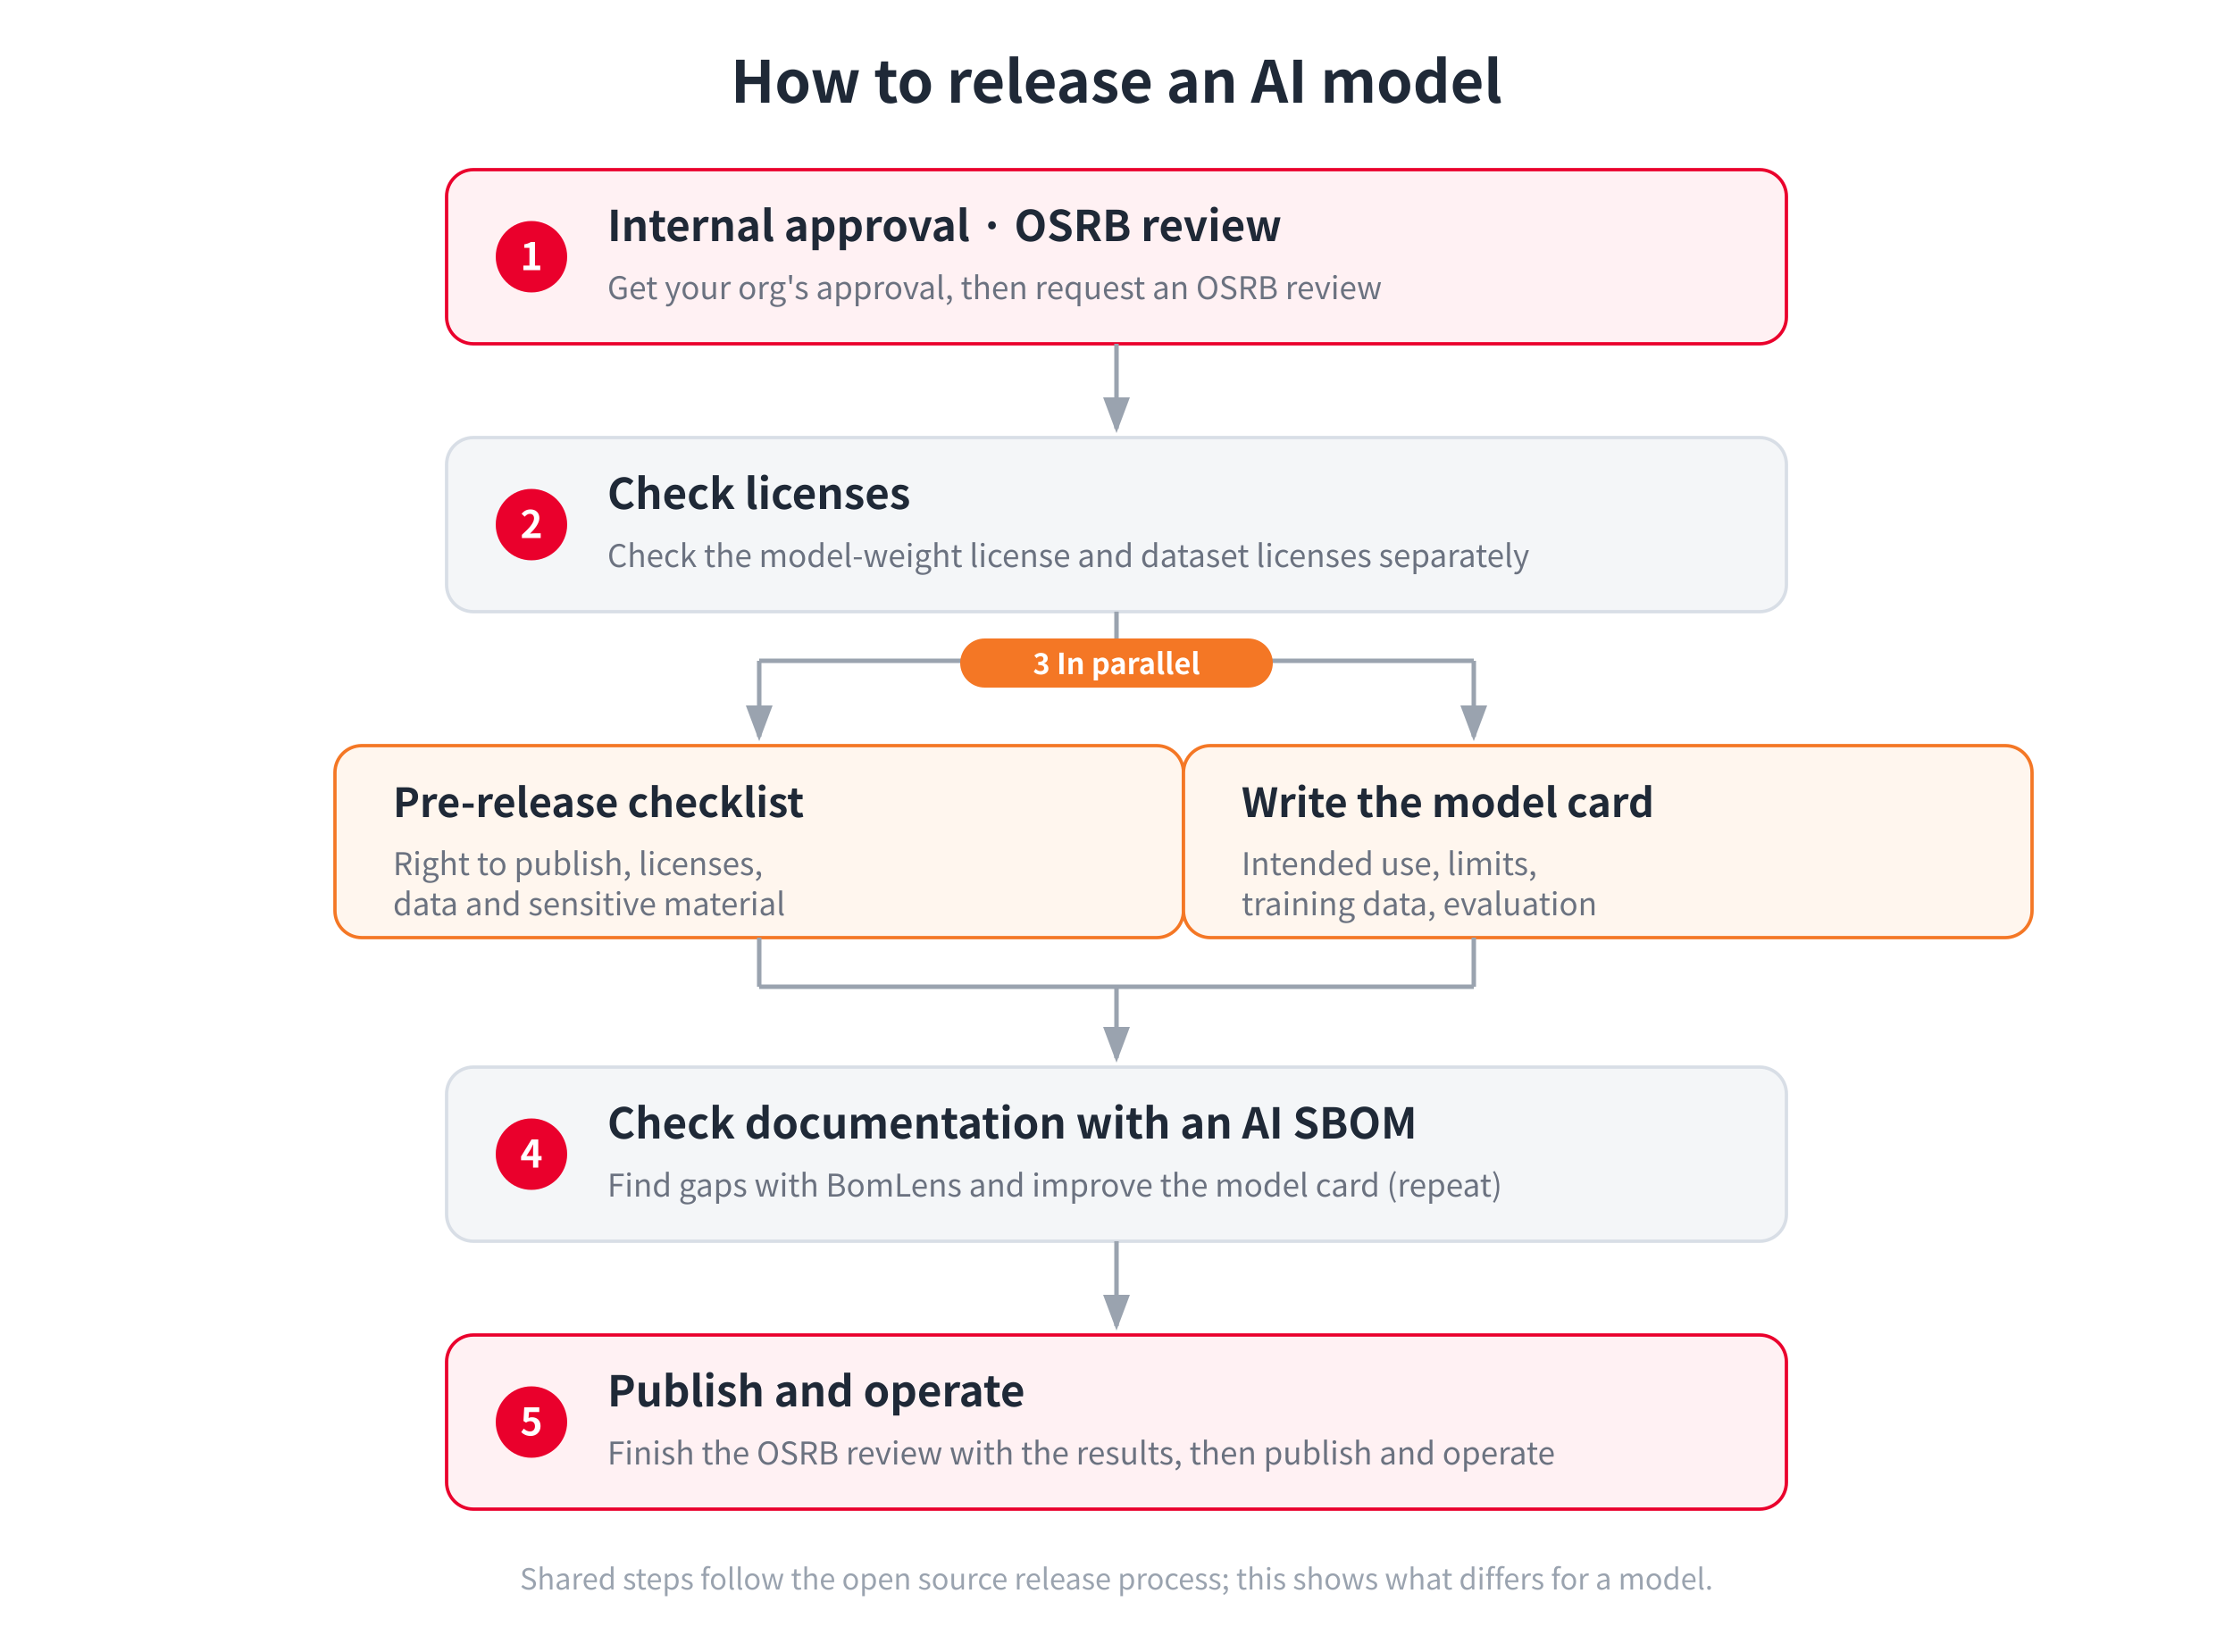
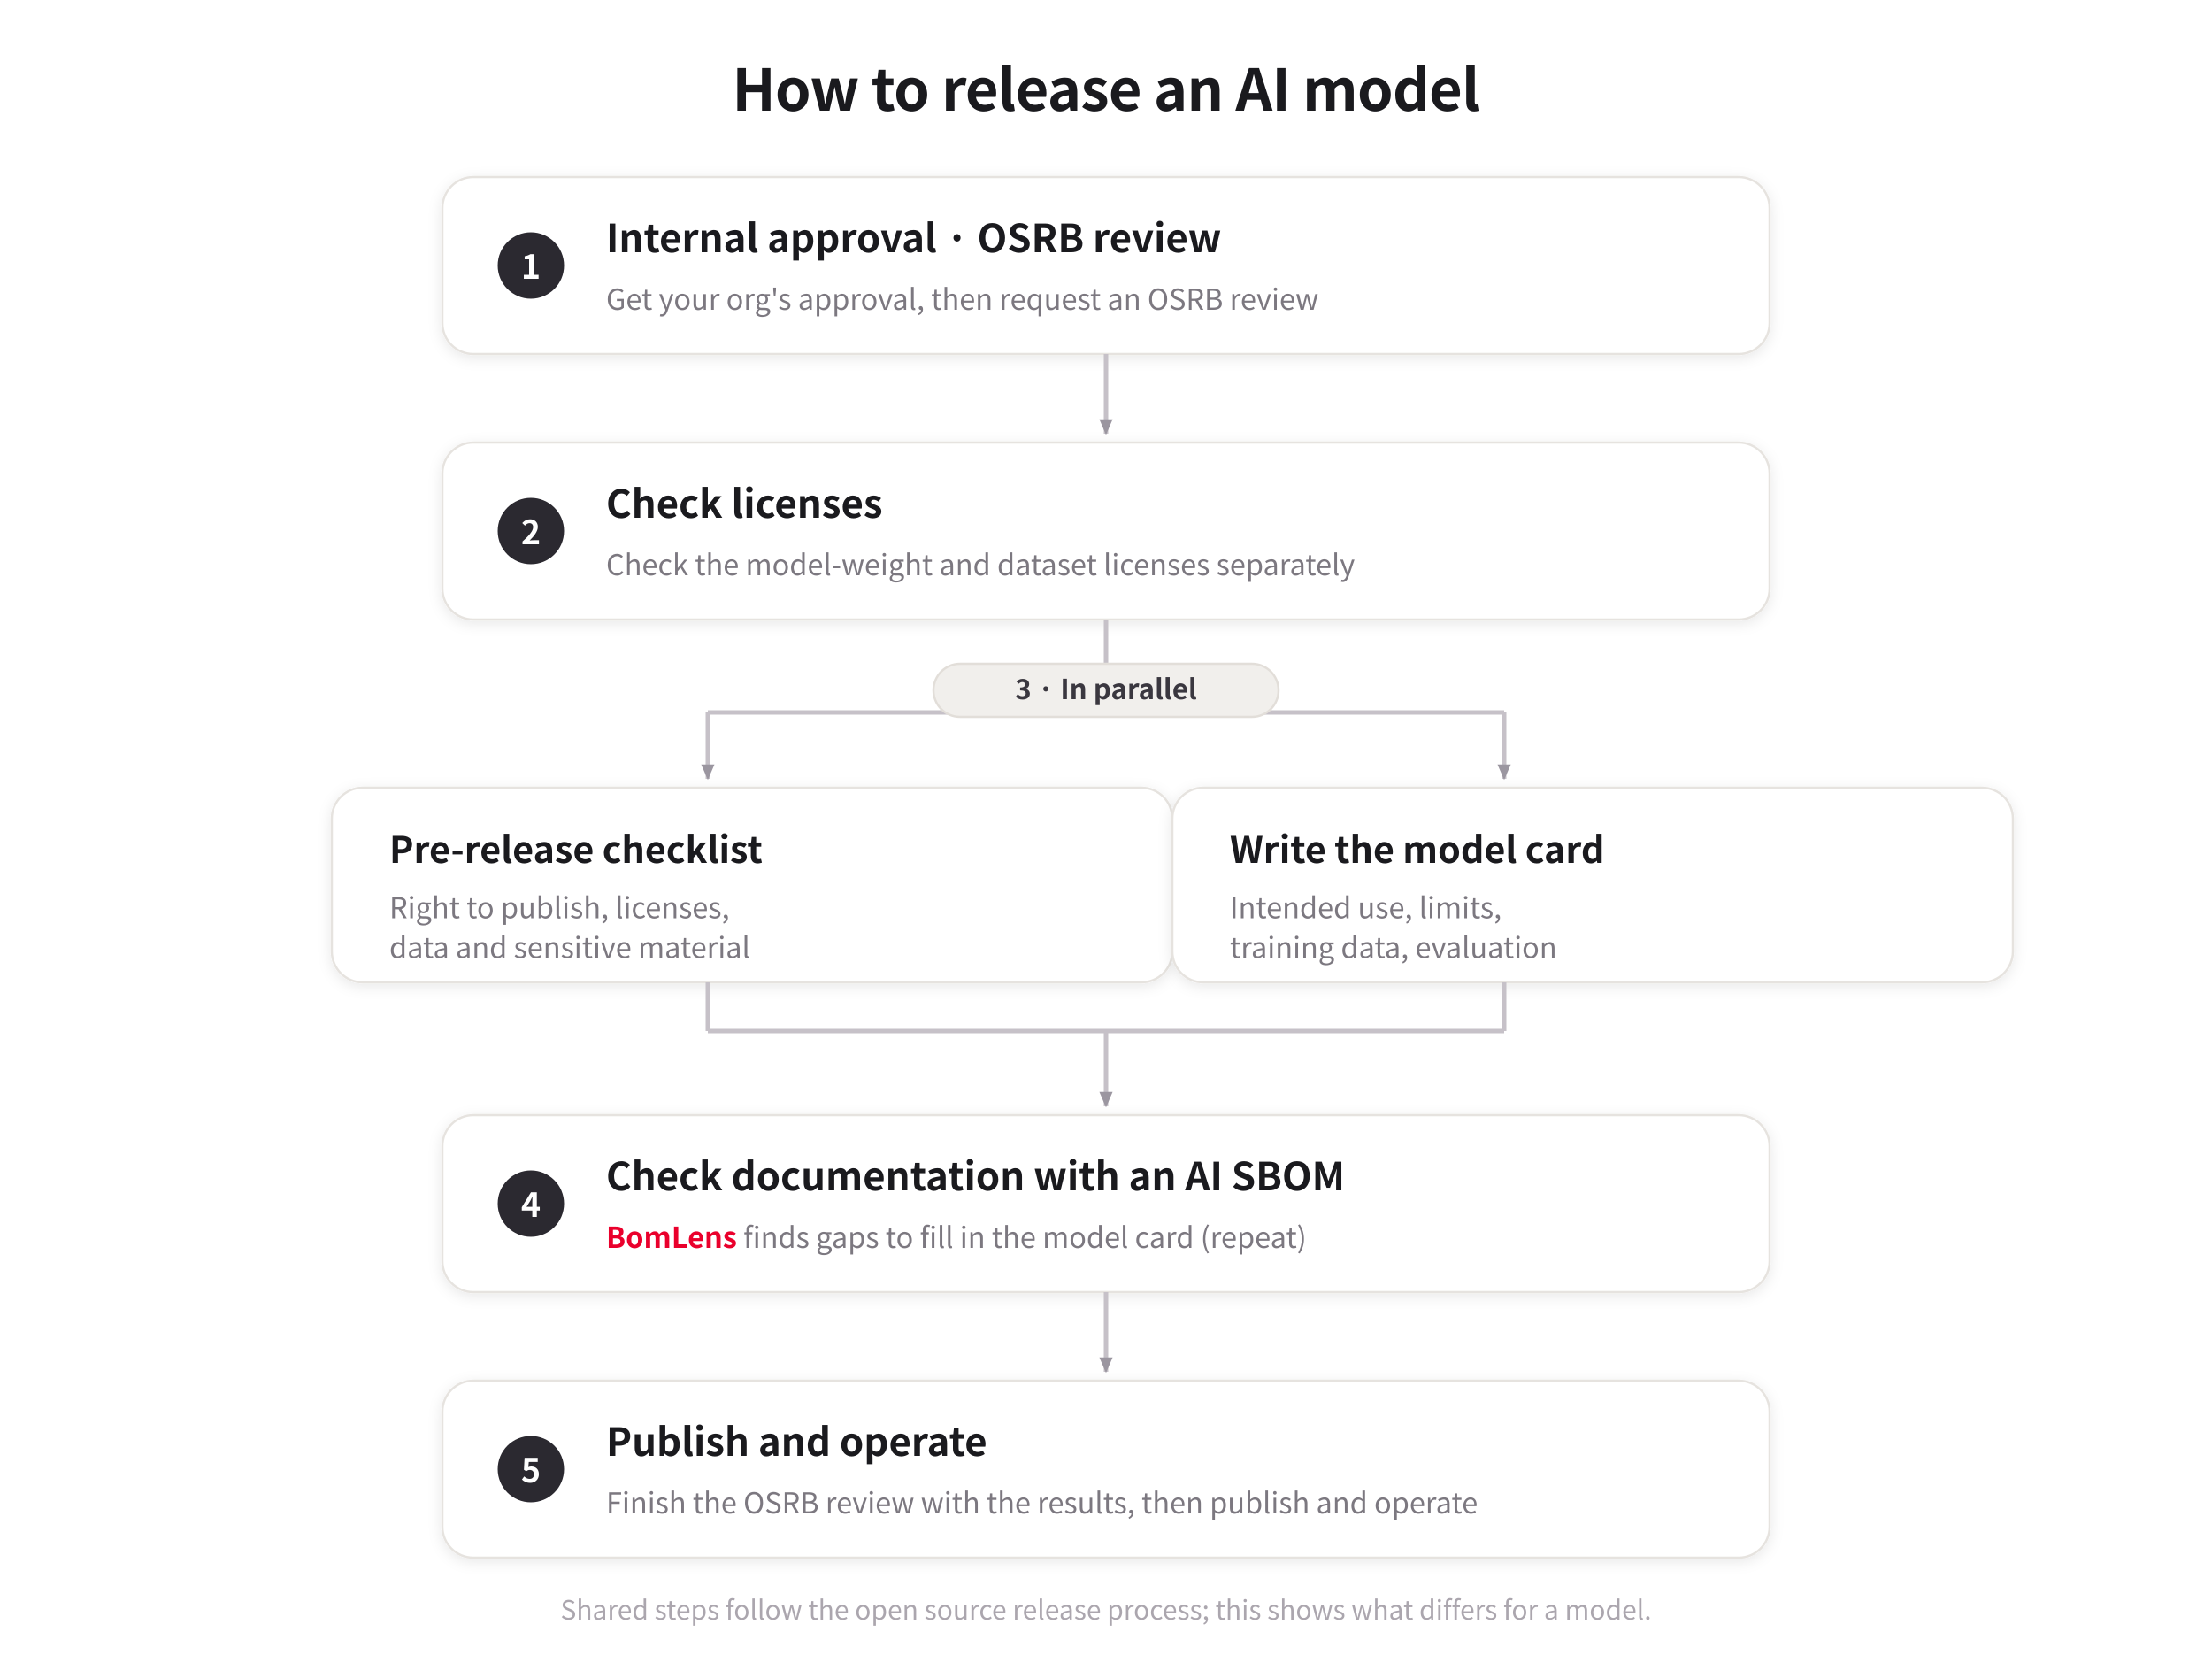
- <svg xmlns="http://www.w3.org/2000/svg" width="1000" height="740" viewBox="0 0 1000 740" font-family="'Apple SD Gothic Neo','Noto Sans CJK KR','Malgun Gothic',sans-serif">
+ <svg xmlns="http://www.w3.org/2000/svg" width="1000" height="748" viewBox="0 0 1000 748" font-family="'Apple SD Gothic Neo','Noto Sans CJK KR','Malgun Gothic',sans-serif">
  <defs>
-     <marker id="arr" markerWidth="10" markerHeight="10" refX="7" refY="3" orient="auto" markerUnits="strokeWidth">
-       <path d="M0,0 L8,3 L0,6 Z" fill="#9AA3AF" />
+     <filter id="c1" x="-15%" y="-40%" width="130%" height="200%">
+       <feDropShadow dx="0" dy="1.5" stdDeviation="3" flood-color="#111014" flood-opacity="0.09" />
+     </filter>
+     <marker id="ar" markerWidth="9" markerHeight="9" refX="6.5" refY="3" orient="auto" markerUnits="userSpaceOnUse">
+       <path d="M0,0 L7,3 L0,6 Z" fill="#9B96A0" />
    </marker>
  </defs>
-   <rect x="0" y="0" width="1000" height="740" fill="#ffffff" />
-   <text x="500" y="46" text-anchor="middle" font-size="26" font-weight="bold" fill="#1F2937">How to release an AI model</text>
-   <rect x="200" y="76" width="600" height="78" rx="12" fill="#FFF1F3" stroke="#EA002C" stroke-width="1.5" />
-   <circle cx="238" cy="115" r="16" fill="#EA002C" />
-   <text x="238" y="121" text-anchor="middle" font-size="17" font-weight="bold" fill="#ffffff">1</text>
-   <text x="272" y="108" font-size="19" font-weight="bold" fill="#1F2937">Internal approval · OSRB review</text>
-   <text x="272" y="134" font-size="14" fill="#6B7280">Get your org's approval, then request an OSRB review</text>
-   <line x1="500" y1="154" x2="500" y2="192" stroke="#9AA3AF" stroke-width="2" marker-end="url(#arr)" />
-   <rect x="200" y="196" width="600" height="78" rx="12" fill="#F4F6F8" stroke="#D8DEE6" stroke-width="1.5" />
-   <circle cx="238" cy="235" r="16" fill="#EA002C" />
-   <text x="238" y="241" text-anchor="middle" font-size="17" font-weight="bold" fill="#ffffff">2</text>
-   <text x="272" y="228" font-size="19" font-weight="bold" fill="#1F2937">Check licenses</text>
-   <text x="272" y="254" font-size="14" fill="#6B7280">Check the model-weight license and dataset licenses separately</text>
-   <line x1="500" y1="274" x2="500" y2="296" stroke="#9AA3AF" stroke-width="2" />
-   <path d="M340,296 L660,296" stroke="#9AA3AF" stroke-width="2" fill="none" />
-   <line x1="340" y1="296" x2="340" y2="330" stroke="#9AA3AF" stroke-width="2" marker-end="url(#arr)" />
-   <line x1="660" y1="296" x2="660" y2="330" stroke="#9AA3AF" stroke-width="2" marker-end="url(#arr)" />
-   <rect x="430" y="286" width="140" height="22" rx="11" fill="#F47725" />
-   <text x="500" y="302" text-anchor="middle" font-size="13" font-weight="bold" fill="#ffffff">3  In parallel</text>
-   <rect x="150" y="334" width="380" height="86" rx="12" fill="#FFF6EE" stroke="#F47725" stroke-width="1.5" />
-   <text x="176" y="366" font-size="18" font-weight="bold" fill="#1F2937">Pre-release checklist</text>
-   <text x="176" y="392" font-size="14" fill="#6B7280">Right to publish, licenses,</text>
-   <text x="176" y="410" font-size="14" fill="#6B7280">data and sensitive material</text>
-   <rect x="530" y="334" width="380" height="86" rx="12" fill="#FFF6EE" stroke="#F47725" stroke-width="1.5" />
-   <text x="556" y="366" font-size="18" font-weight="bold" fill="#1F2937">Write the model card</text>
-   <text x="556" y="392" font-size="14" fill="#6B7280">Intended use, limits,</text>
-   <text x="556" y="410" font-size="14" fill="#6B7280">training data, evaluation</text>
-   <line x1="340" y1="420" x2="340" y2="442" stroke="#9AA3AF" stroke-width="2" />
-   <line x1="660" y1="420" x2="660" y2="442" stroke="#9AA3AF" stroke-width="2" />
-   <path d="M340,442 L660,442" stroke="#9AA3AF" stroke-width="2" fill="none" />
-   <line x1="500" y1="442" x2="500" y2="474" stroke="#9AA3AF" stroke-width="2" marker-end="url(#arr)" />
-   <rect x="200" y="478" width="600" height="78" rx="12" fill="#F4F6F8" stroke="#D8DEE6" stroke-width="1.5" />
-   <circle cx="238" cy="517" r="16" fill="#EA002C" />
-   <text x="238" y="523" text-anchor="middle" font-size="17" font-weight="bold" fill="#ffffff">4</text>
-   <text x="272" y="510" font-size="19" font-weight="bold" fill="#1F2937">Check documentation with an AI SBOM</text>
-   <text x="272" y="536" font-size="14" fill="#6B7280">Find gaps with BomLens and improve the model card (repeat)</text>
-   <line x1="500" y1="556" x2="500" y2="594" stroke="#9AA3AF" stroke-width="2" marker-end="url(#arr)" />
-   <rect x="200" y="598" width="600" height="78" rx="12" fill="#FFF1F3" stroke="#EA002C" stroke-width="1.5" />
-   <circle cx="238" cy="637" r="16" fill="#EA002C" />
-   <text x="238" y="643" text-anchor="middle" font-size="17" font-weight="bold" fill="#ffffff">5</text>
-   <text x="272" y="630" font-size="19" font-weight="bold" fill="#1F2937">Publish and operate</text>
-   <text x="272" y="656" font-size="14" fill="#6B7280">Finish the OSRB review with the results, then publish and operate</text>
-   <text x="500" y="712" text-anchor="middle" font-size="13" fill="#9AA3AF">Shared steps follow the open source release process; this shows what differs for a model.</text>
+   <rect width="1000" height="748" fill="#FFFFFF" />
+   <text x="500" y="50" text-anchor="middle" font-size="26" font-weight="700" fill="#1A1A1E" letter-spacing="-0.3">How to release an AI model</text>
+   <g filter="url(#c1)">
+     <rect x="200" y="80" width="600" height="80" rx="14" fill="#FFFFFF" stroke="#E6E3DF" />
+   </g>
+   <circle cx="240" cy="120" r="15" fill="#2B2930" />
+   <text x="240" y="126" text-anchor="middle" font-size="15" font-weight="700" fill="#FFFFFF">1</text>
+   <text x="274" y="114" font-size="17.5" font-weight="650" fill="#1A1A1E">Internal approval · OSRB review</text>
+   <text x="274" y="140" font-size="13" fill="#7C7880">Get your org's approval, then request an OSRB review</text>
+   <line x1="500" y1="160" x2="500" y2="196" stroke="#C6C1C8" stroke-width="2" marker-end="url(#ar)" />
+   <g filter="url(#c1)">
+     <rect x="200" y="200" width="600" height="80" rx="14" fill="#FFFFFF" stroke="#E6E3DF" />
+   </g>
+   <circle cx="240" cy="240" r="15" fill="#2B2930" />
+   <text x="240" y="246" text-anchor="middle" font-size="15" font-weight="700" fill="#FFFFFF">2</text>
+   <text x="274" y="234" font-size="17.5" font-weight="650" fill="#1A1A1E">Check licenses</text>
+   <text x="274" y="260" font-size="13" fill="#7C7880">Check the model-weight and dataset licenses separately</text>
+   <line x1="500" y1="280" x2="500" y2="300" stroke="#C6C1C8" stroke-width="2" />
+   <path d="M320 322 H680" stroke="#C6C1C8" stroke-width="2" fill="none" />
+   <line x1="320" y1="322" x2="320" y2="352" stroke="#C6C1C8" stroke-width="2" marker-end="url(#ar)" />
+   <line x1="680" y1="322" x2="680" y2="352" stroke="#C6C1C8" stroke-width="2" marker-end="url(#ar)" />
+   <rect x="422" y="300" width="156" height="24" rx="12" fill="#F1EFEC" stroke="#E2DED9" />
+   <text x="500" y="316" text-anchor="middle" font-size="12.5" font-weight="700" fill="#3A373F">3 · In parallel</text>
+   <g filter="url(#c1)">
+     <rect x="150" y="356" width="380" height="88" rx="14" fill="#FFFFFF" stroke="#E6E3DF" />
+   </g>
+   <text x="176" y="390" font-size="16.5" font-weight="650" fill="#1A1A1E">Pre-release checklist</text>
+   <text x="176" y="415" font-size="13" fill="#7C7880">Right to publish, licenses,</text>
+   <text x="176" y="433" font-size="13" fill="#7C7880">data and sensitive material</text>
+   <g filter="url(#c1)">
+     <rect x="530" y="356" width="380" height="88" rx="14" fill="#FFFFFF" stroke="#E6E3DF" />
+   </g>
+   <text x="556" y="390" font-size="16.5" font-weight="650" fill="#1A1A1E">Write the model card</text>
+   <text x="556" y="415" font-size="13" fill="#7C7880">Intended use, limits,</text>
+   <text x="556" y="433" font-size="13" fill="#7C7880">training data, evaluation</text>
+   <line x1="320" y1="444" x2="320" y2="466" stroke="#C6C1C8" stroke-width="2" />
+   <line x1="680" y1="444" x2="680" y2="466" stroke="#C6C1C8" stroke-width="2" />
+   <path d="M320 466 H680" stroke="#C6C1C8" stroke-width="2" fill="none" />
+   <line x1="500" y1="466" x2="500" y2="500" stroke="#C6C1C8" stroke-width="2" marker-end="url(#ar)" />
+   <g filter="url(#c1)">
+     <rect x="200" y="504" width="600" height="80" rx="14" fill="#FFFFFF" stroke="#E6E3DF" />
+   </g>
+   <circle cx="240" cy="544" r="15" fill="#2B2930" />
+   <text x="240" y="550" text-anchor="middle" font-size="15" font-weight="700" fill="#FFFFFF">4</text>
+   <text x="274" y="538" font-size="17.5" font-weight="650" fill="#1A1A1E">Check documentation with an AI SBOM</text>
+   <text x="274" y="564" font-size="13" fill="#7C7880">
+     <tspan fill="#EA002C" font-weight="700">BomLens</tspan> finds gaps to fill in the model card (repeat)</text>
+   <line x1="500" y1="584" x2="500" y2="620" stroke="#C6C1C8" stroke-width="2" marker-end="url(#ar)" />
+   <g filter="url(#c1)">
+     <rect x="200" y="624" width="600" height="80" rx="14" fill="#FFFFFF" stroke="#E6E3DF" />
+   </g>
+   <circle cx="240" cy="664" r="15" fill="#2B2930" />
+   <text x="240" y="670" text-anchor="middle" font-size="15" font-weight="700" fill="#FFFFFF">5</text>
+   <text x="274" y="658" font-size="17.5" font-weight="650" fill="#1A1A1E">Publish and operate</text>
+   <text x="274" y="684" font-size="13" fill="#7C7880">Finish the OSRB review with the results, then publish and operate</text>
+   <text x="500" y="732" text-anchor="middle" font-size="12" fill="#ABA6AE">Shared steps follow the open source release process; this shows what differs for a model.</text>
</svg>
